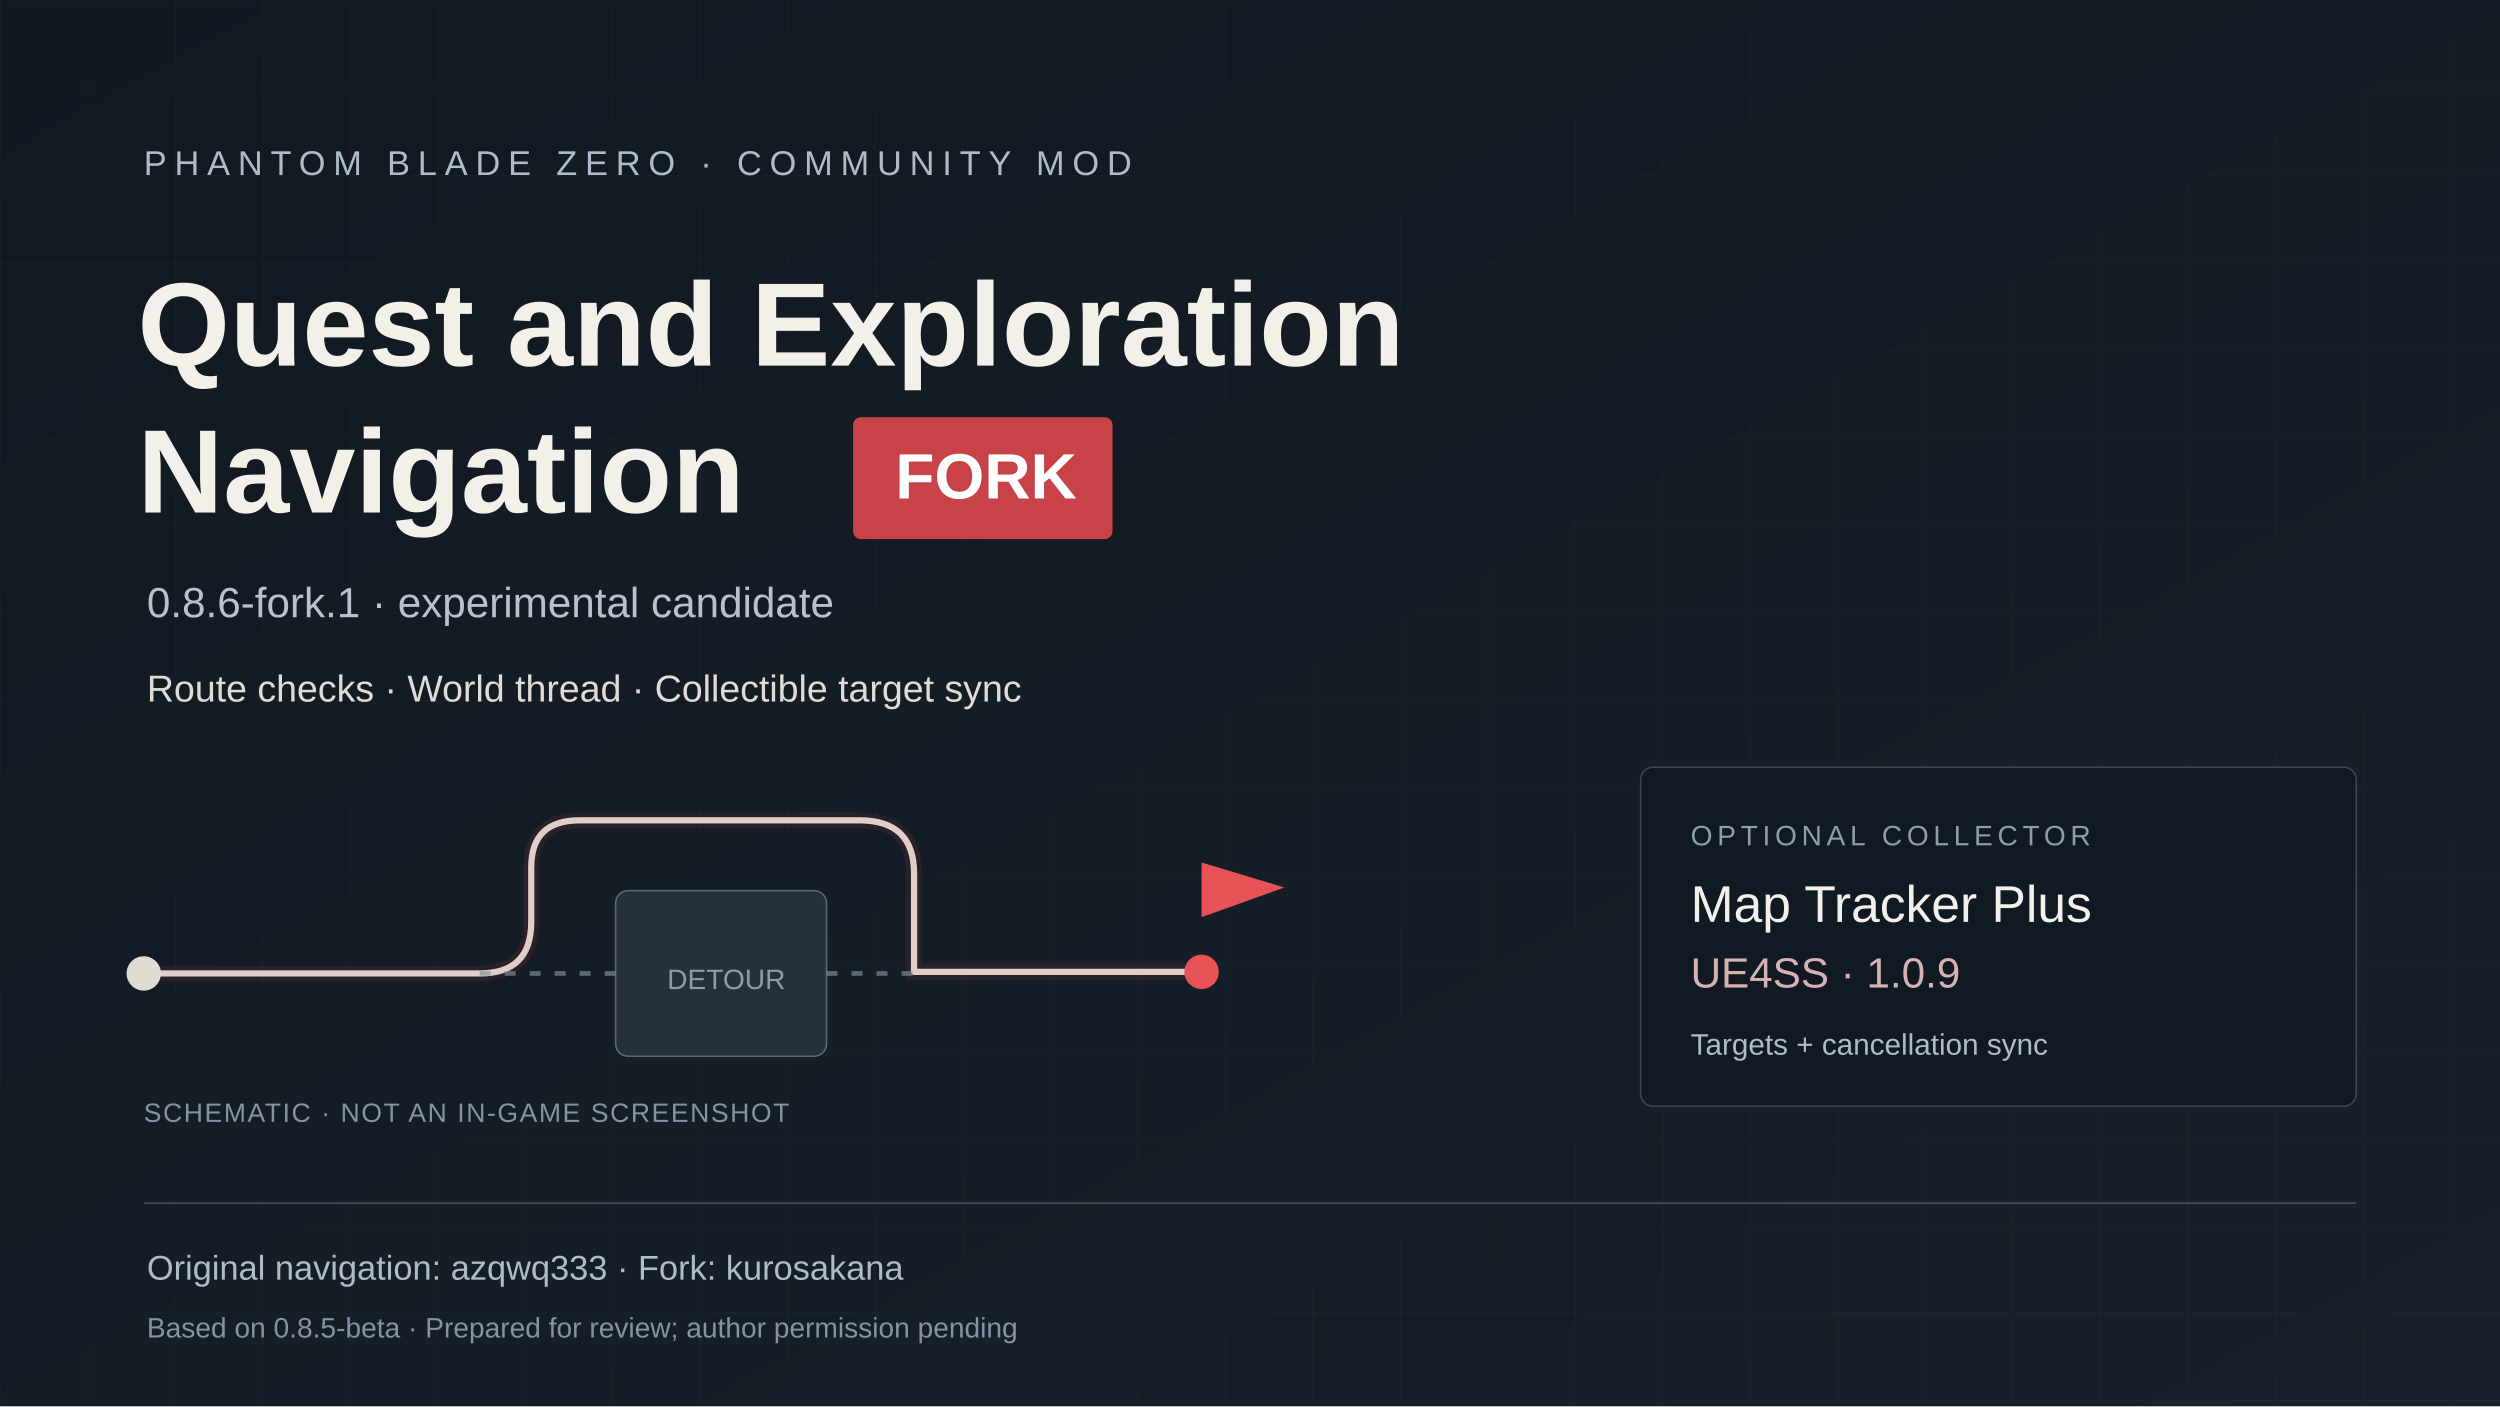
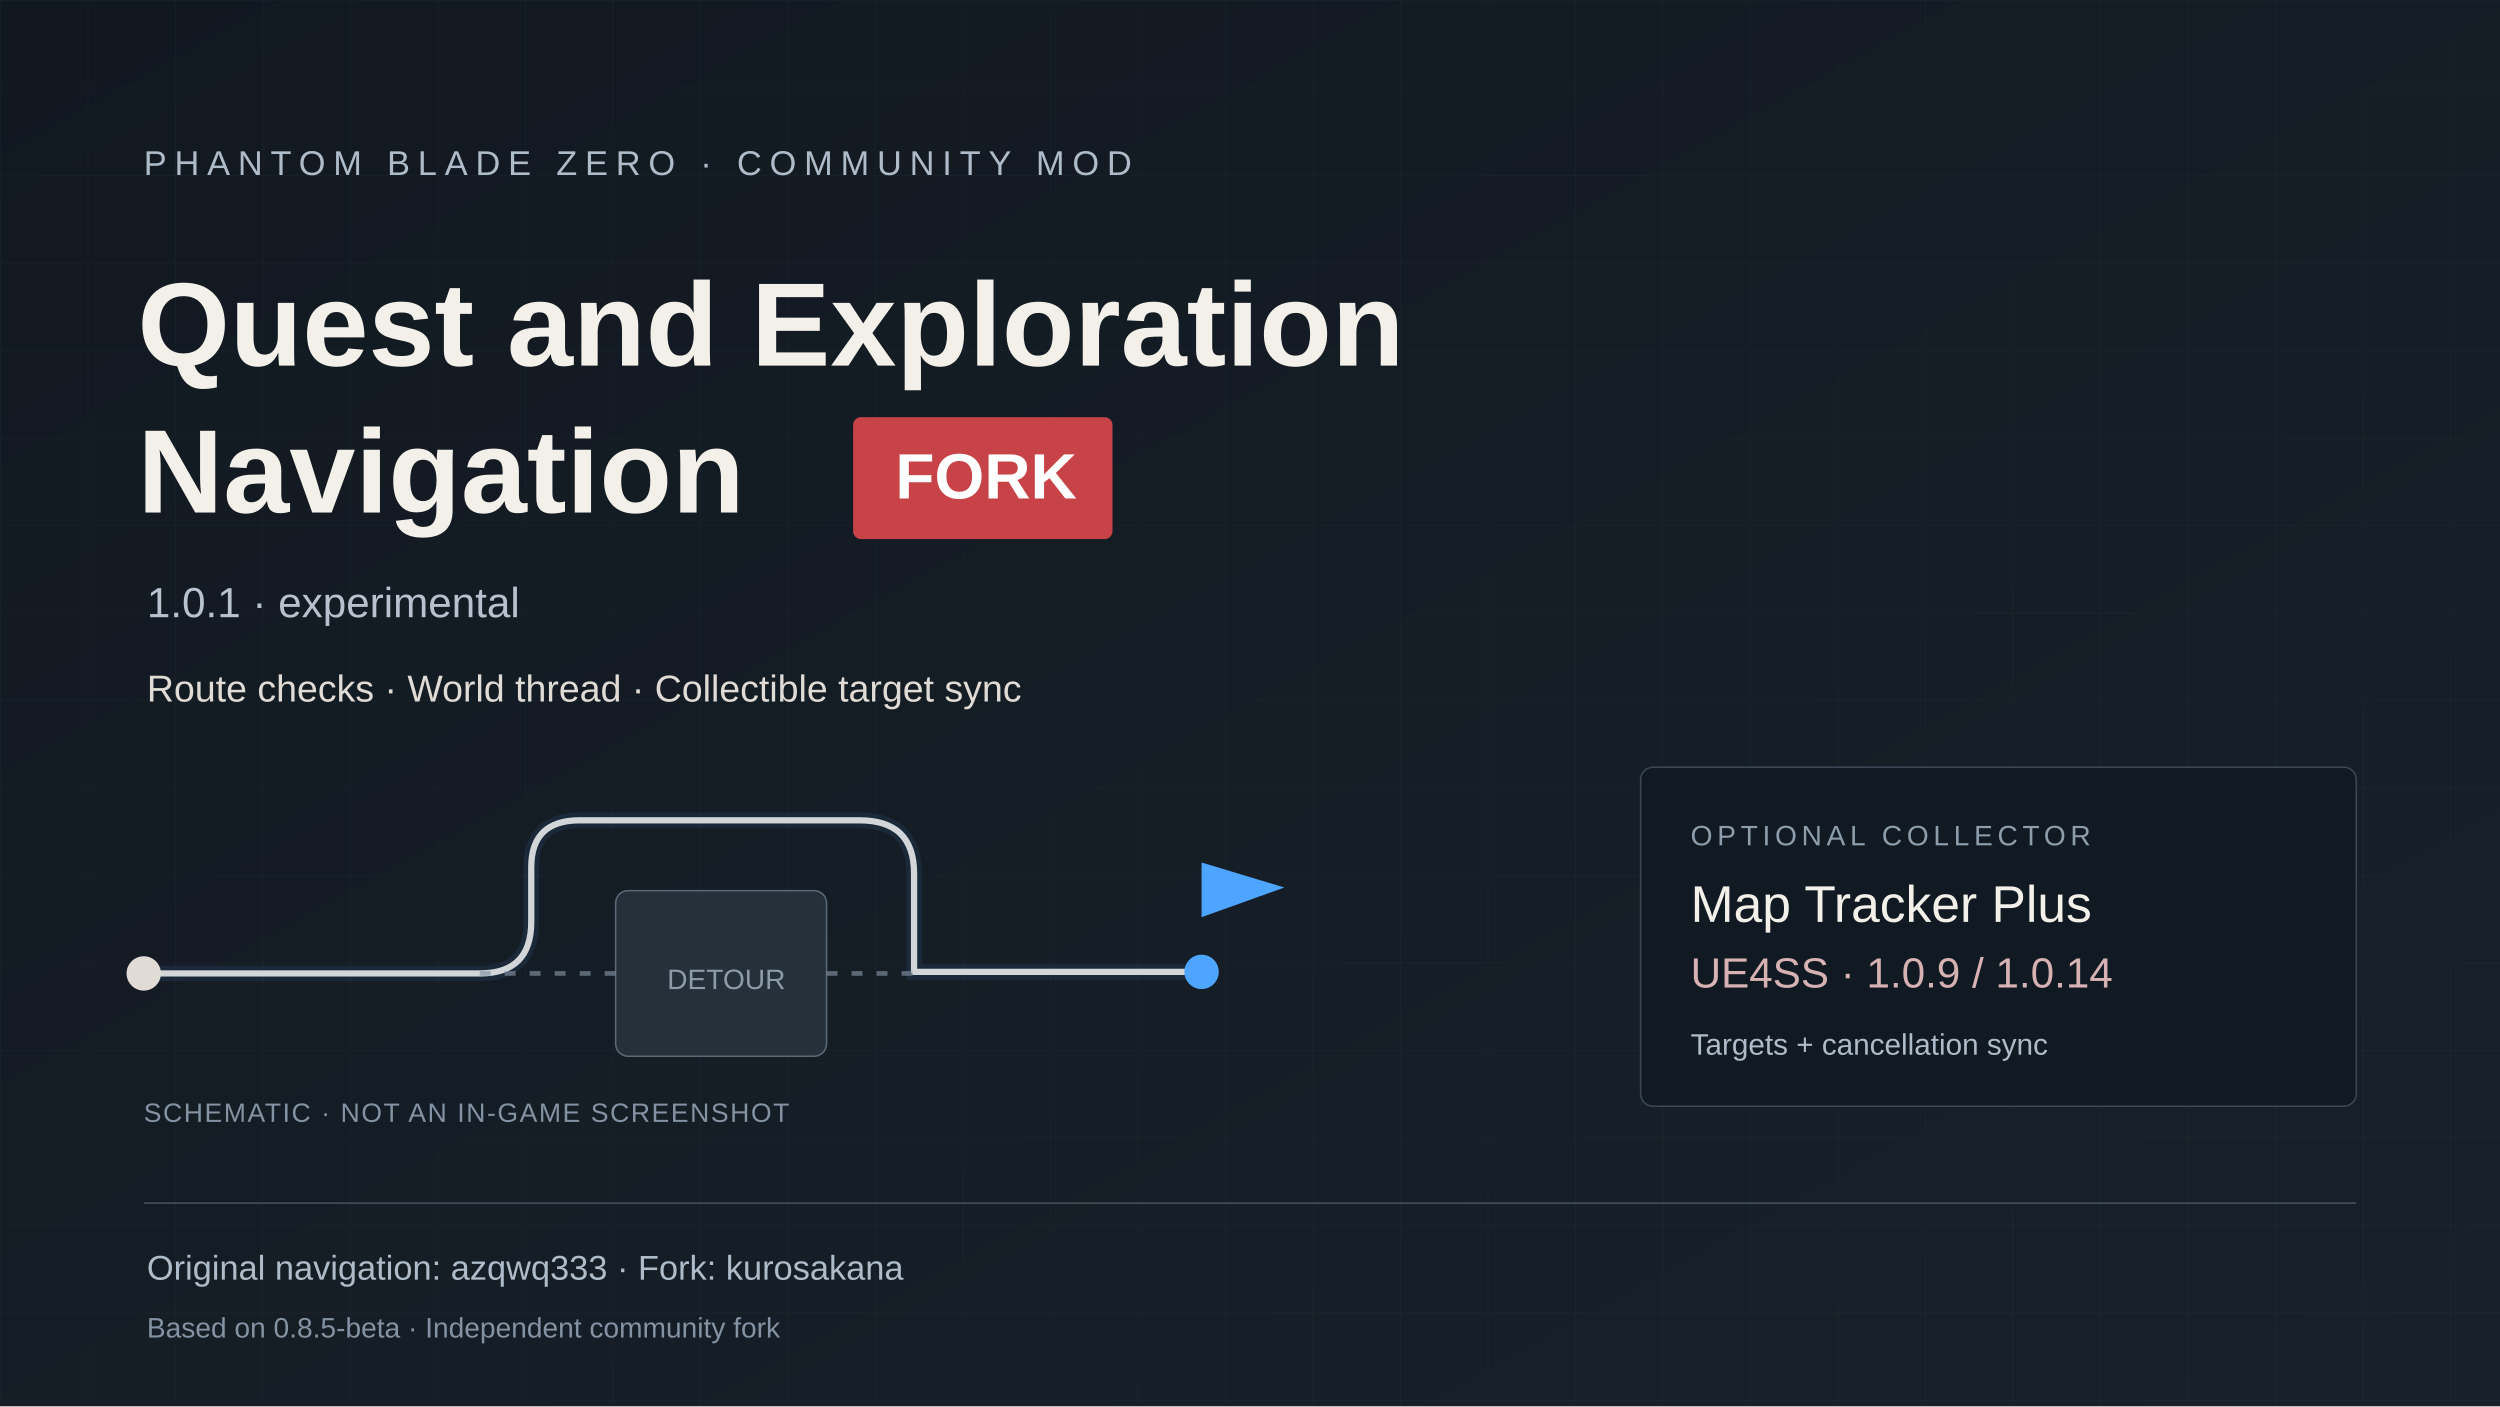
<svg xmlns="http://www.w3.org/2000/svg" width="1600" height="900" viewBox="0 0 1600 900">
  <defs>
    <linearGradient id="bg" x2="1" y2="1">
      <stop stop-color="#111820" />
      <stop offset="1" stop-color="#18212a" />
    </linearGradient>
    <pattern id="grid" width="56" height="56" patternUnits="userSpaceOnUse">
      <path d="M56 0H0V56" fill="none" stroke="#aeb9c5" stroke-opacity=".045" />
    </pattern>
  </defs>
  <rect width="1600" height="900" fill="url(#bg)" />
  <rect width="1600" height="900" fill="url(#grid)" />
  <g font-family="Segoe UI,Arial,sans-serif">
    <text x="92" y="112" font-size="22" letter-spacing="5" fill="#aebbc9">PHANTOM BLADE ZERO · COMMUNITY MOD</text>
    <text x="88" y="234" font-size="76" font-weight="650" fill="#f3f0e9">Quest and Exploration</text>
    <text x="88" y="328" font-size="76" font-weight="650" fill="#f3f0e9">Navigation</text>
    <rect x="546" y="267" width="166" height="78" rx="5" fill="#c74347" />
    <text x="573" y="319" font-size="41" font-weight="650" fill="#fff">FORK</text>
-     <text x="94" y="395" font-size="27" fill="#b7c2ce">0.8.6-fork.1 · experimental candidate</text>
+     <text x="94" y="395" font-size="27" fill="#b7c2ce">1.0.1 · experimental</text>
    <text x="94" y="449" font-size="24" fill="#e0dcd5">Route checks · World thread · Collectible target sync</text>
    <g transform="translate(92 510)">
      <path d="M0 113H215Q248 113 248 80V45Q248 15 279 15H458Q493 15 493 49V112H677" fill="none" stroke="#e0dcd5" stroke-width="4" stroke-linejoin="round" />
-       <path d="M0 113H215Q248 113 248 80V45Q248 15 279 15H458Q493 15 493 49V112H677" fill="none" stroke="#e75257" stroke-width="10" opacity=".1" />
+       <path d="M0 113H215Q248 113 248 80V45Q248 15 279 15H458Q493 15 493 49V112H677" fill="none" stroke="#4da5ff" stroke-width="10" opacity=".1" />
      <rect x="302" y="60" width="135" height="106" rx="8" fill="#24303a" stroke="#5a6877" />
      <path d="M215 113H302M437 113H493" stroke="#8190a0" stroke-dasharray="7 9" stroke-width="3" opacity=".65" />
      <circle cy="113" r="11" fill="#e0dcd5" />
-       <circle cx="677" cy="112" r="11" fill="#e75257" />
-       <path d="M677 112V42L730 58 677 77" fill="#e75257" />
+       <circle cx="677" cy="112" r="11" fill="#4da5ff" />
+       <path d="M677 112V42L730 58 677 77" fill="#4da5ff" />
      <text x="335" y="123" fill="#8d9ba9" font-size="18">DETOUR</text>
      <text x="0" y="208" fill="#8393a3" font-size="17" letter-spacing="1">SCHEMATIC · NOT AN IN-GAME SCREENSHOT</text>
    </g>
    <line x1="92" y1="770" x2="1508" y2="770" stroke="#43505d" />
    <text x="94" y="819" font-size="22" fill="#aebbc9">Original navigation: azqwq333 · Fork: kurosakana</text>
-     <text x="94" y="856" font-size="18" fill="#8393a3">Based on 0.8.5-beta · Prepared for review; author permission pending</text>
+     <text x="94" y="856" font-size="18" fill="#8393a3">Based on 0.8.5-beta · Independent community fork</text>
    <rect x="1050" y="491" width="458" height="217" rx="8" fill="#111922" stroke="#3a4856" />
    <text x="1082" y="541" font-size="18" letter-spacing="3" fill="#8c9dab">OPTIONAL COLLECTOR</text>
    <text x="1082" y="590" font-size="33" fill="#f3f0e9">Map Tracker Plus</text>
-     <text x="1082" y="632" font-size="27" fill="#d6b2b3">UE4SS · 1.0.9</text>
+     <text x="1082" y="632" font-size="27" fill="#d6b2b3">UE4SS · 1.0.9 / 1.0.14</text>
    <text x="1082" y="675" font-size="19" fill="#aebbc9">Targets + cancellation sync</text>
  </g>
</svg>
